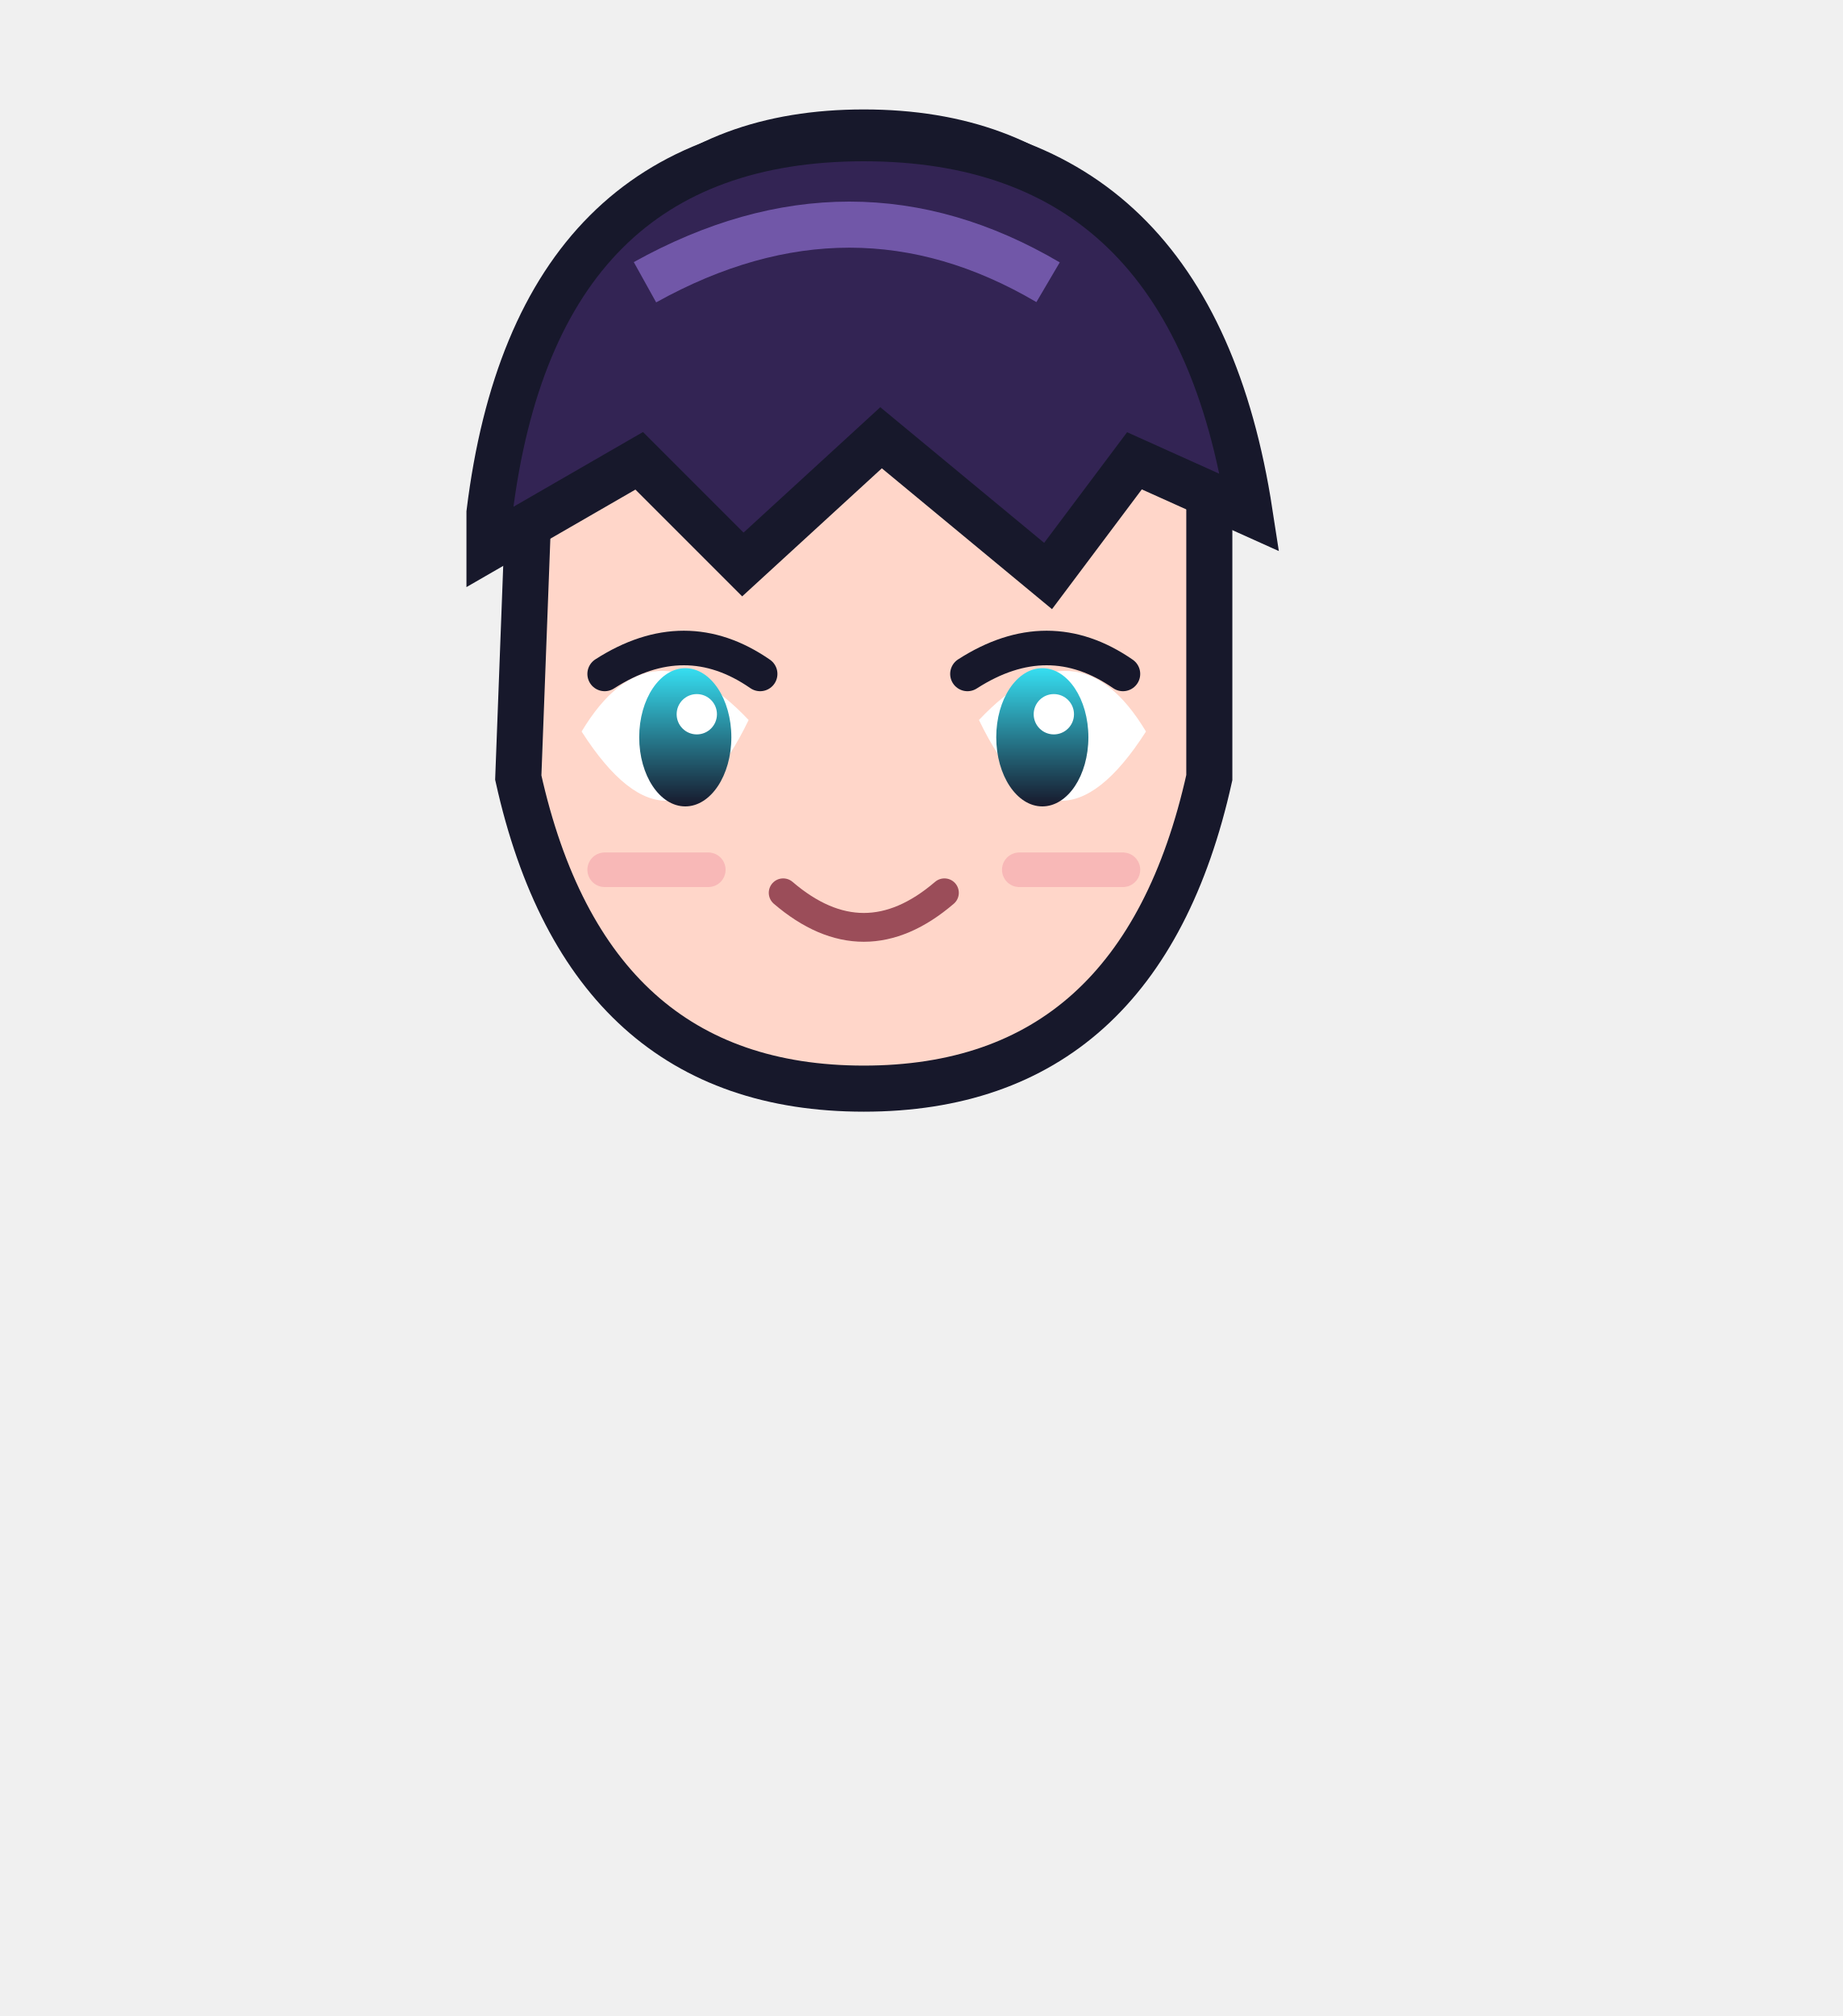
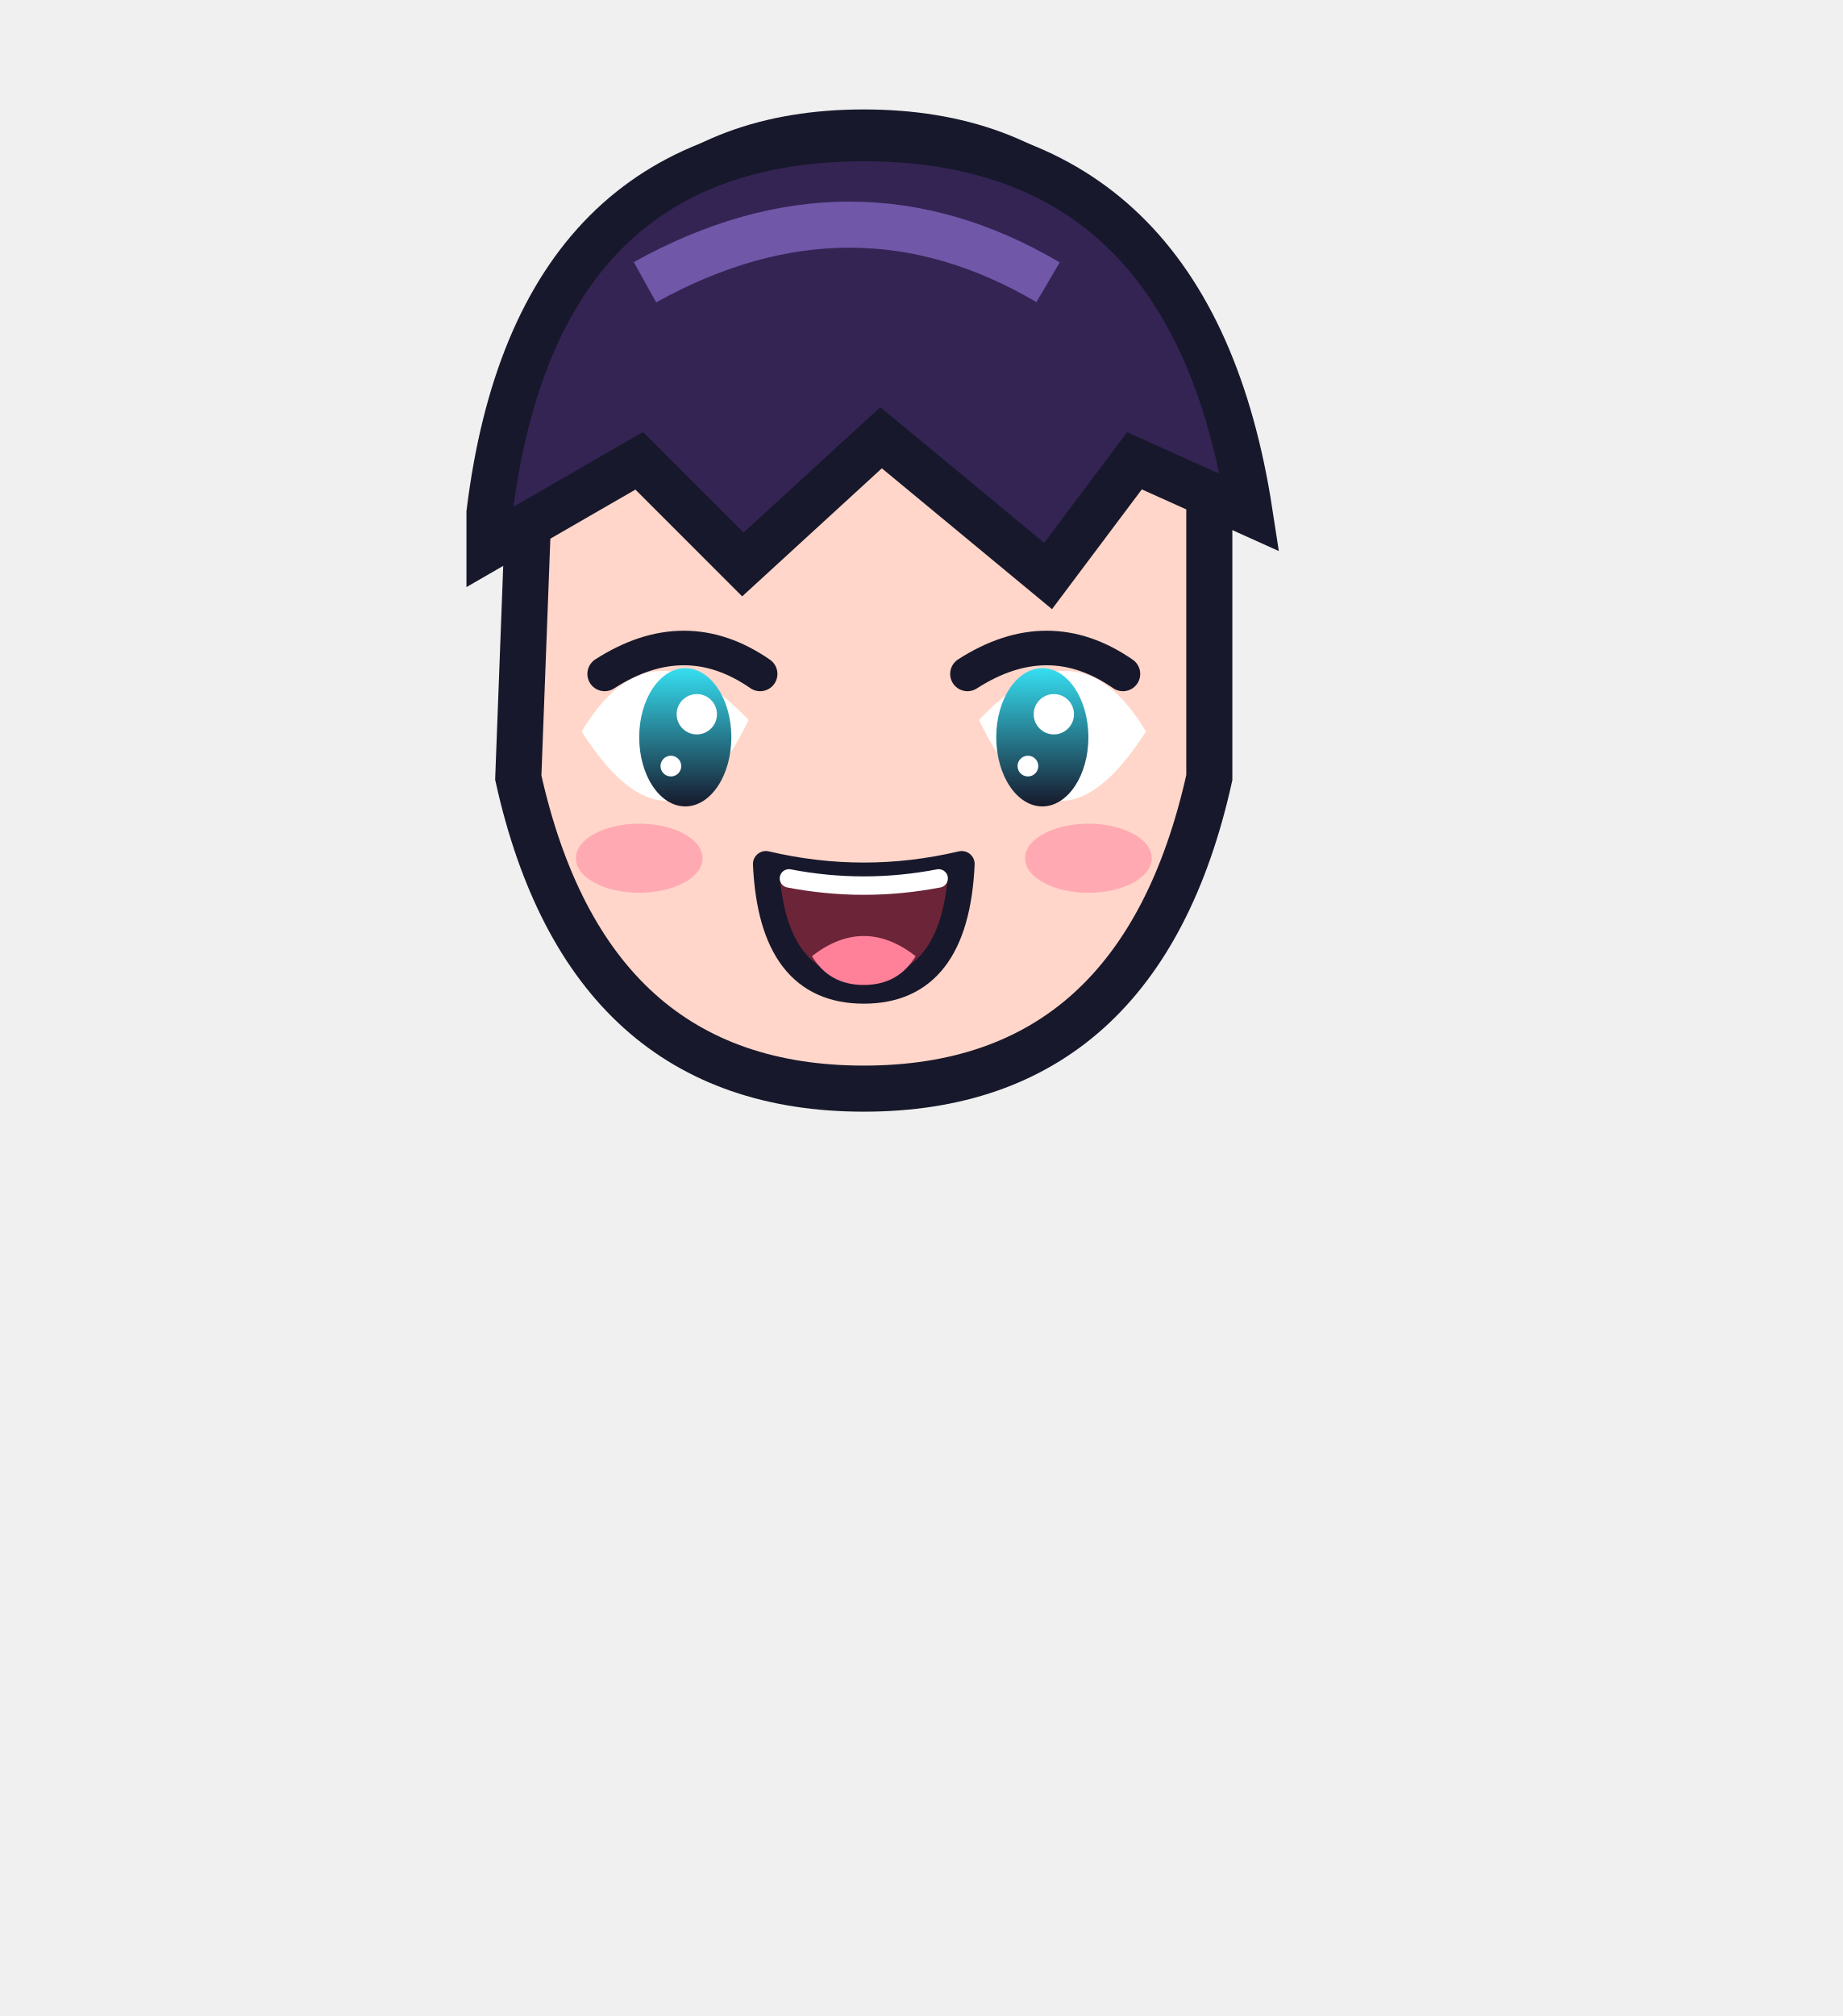
<svg xmlns="http://www.w3.org/2000/svg" viewBox="0 0 320 350">
  <defs>
    <linearGradient id="cloth0" x1="0" y1="0" x2="1" y2="1">
      <stop stop-color="#ff72bd" />
      <stop offset=".56" stop-color="#ff4f9a" />
      <stop offset="1" stop-color="#dc2c77" />
    </linearGradient>
    <linearGradient id="eye0" x1="0" y1="0" x2="0" y2="1">
      <stop stop-color="#36def1" />
      <stop offset="1" stop-color="#17182b" />
    </linearGradient>
  </defs>
  <g class="head-group" data-layer="head">
    <path d="M92 82q8-59 58-59t60 59v53q-12 54-60 54t-60-54Z" fill="#ffd6c9" stroke="#17182b" stroke-width="8" />
    <path d="M101 127q12-20 29-2-13 27-29 2M170 125q17-18 29 2-16 25-29-2" fill="#fff" />
    <ellipse cx="119" cy="128" rx="8" ry="12" fill="url(#eye0)" />
    <ellipse cx="181" cy="128" rx="8" ry="12" fill="url(#eye0)" />
    <circle cx="121" cy="124" r="3.5" fill="#fff" />
    <circle cx="183" cy="124" r="3.5" fill="#fff" />
+     <circle cx="116.5" cy="133" r="1.8" fill="#fff" />
+     <circle cx="178.5" cy="133" r="1.8" fill="#fff" />
    <path d="M105 117q14-9 27 0M168 117q14-9 27 0" fill="none" stroke="#17182b" stroke-width="6" stroke-linecap="round" />
-     <path d="M136 155q14 12 28 0" fill="none" stroke="#9b4d59" stroke-width="5" stroke-linecap="round" />
-     <path d="M105 151h18M177 151h18" stroke="#ef94a2" stroke-width="6" opacity=".45" stroke-linecap="round" />
+     <path d="M133 150q17 4 34 0q-1 22-17 22t-17-22Z" fill="#6b2438" stroke="#17182b" stroke-width="4.5" stroke-linejoin="round" />
+     <path d="M137 152.5q13 2.5 26 0" fill="none" stroke="#fff" stroke-width="3.2" stroke-linecap="round" />
+     <path d="M141 166q9-7 18 0q-3 5-9 5t-9-5Z" fill="#ff8199" />
+     <ellipse cx="111" cy="149" rx="11" ry="6" fill="#ff7d9b" opacity=".5" />
+     <ellipse cx="189" cy="149" rx="11" ry="6" fill="#ff7d9b" opacity=".5" />
    <path d="M85 89q8-65 65-65t67 65l-20-9-15 20-29-24-24 22-18-18-26 15Z" fill="#332454" stroke="#17182b" stroke-width="8" />
    <path d="M112 49q36-20 70 0" fill="none" stroke="#7157a8" stroke-width="8" />
  </g>
</svg>
